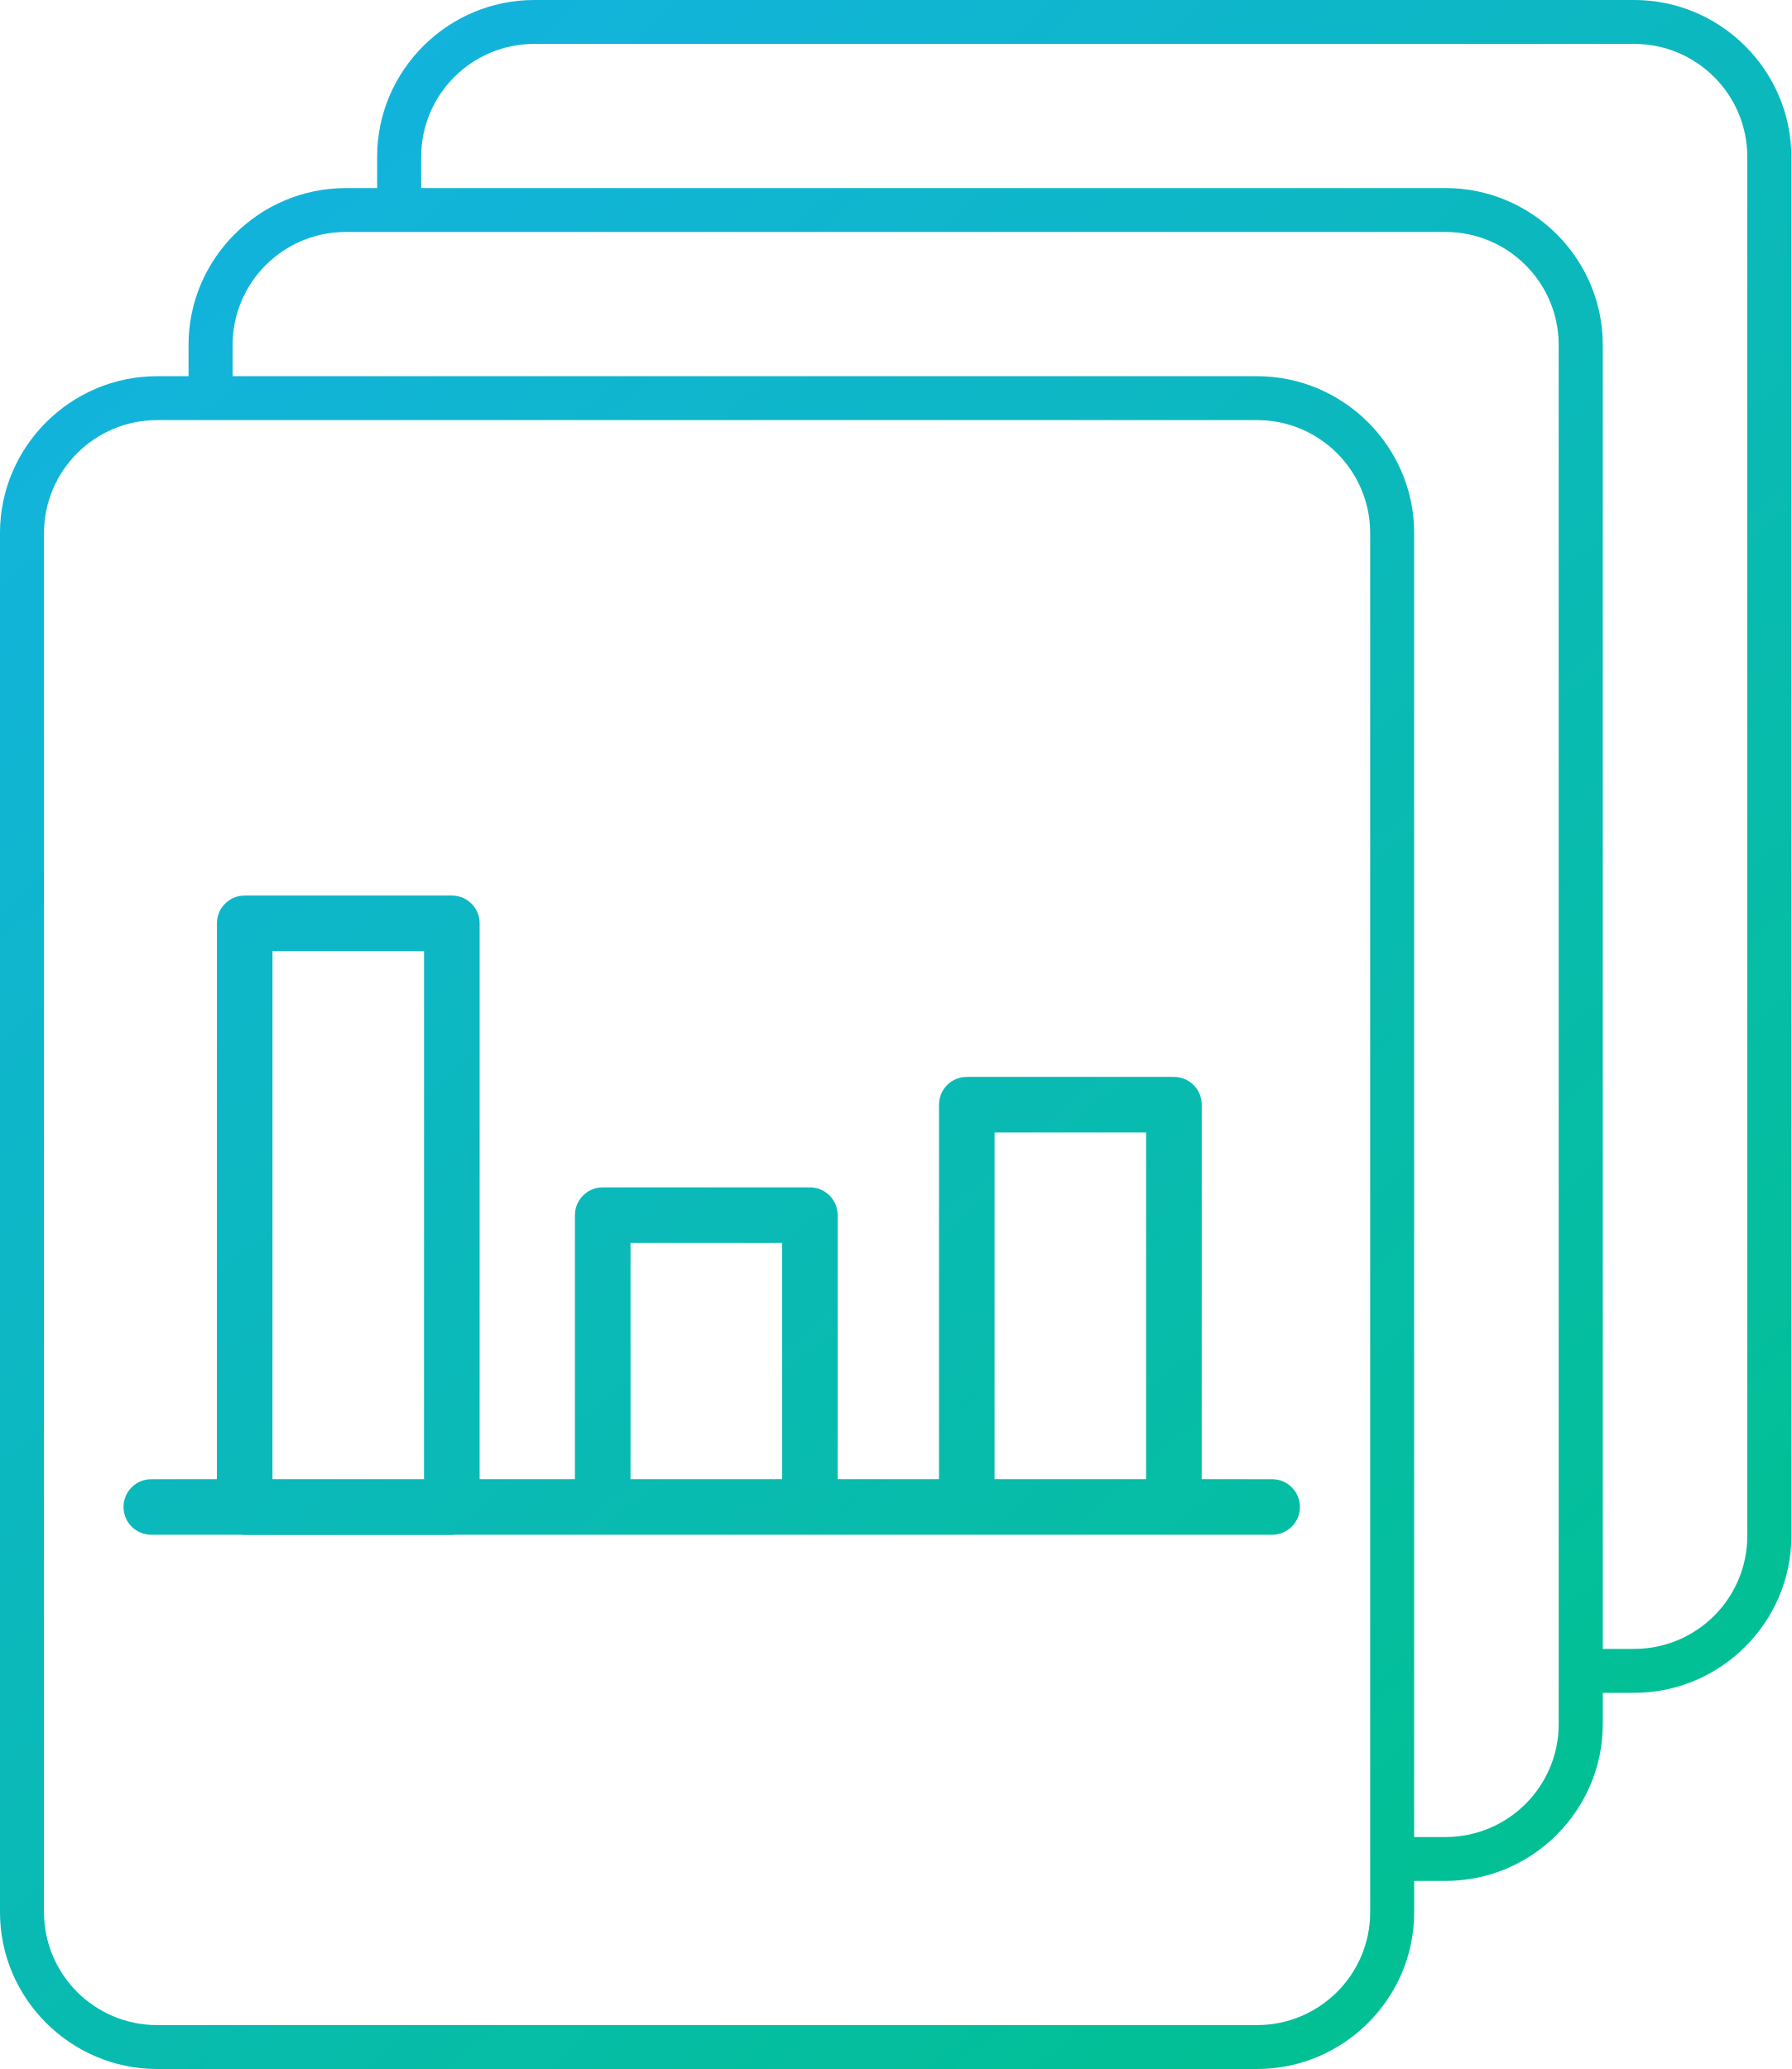
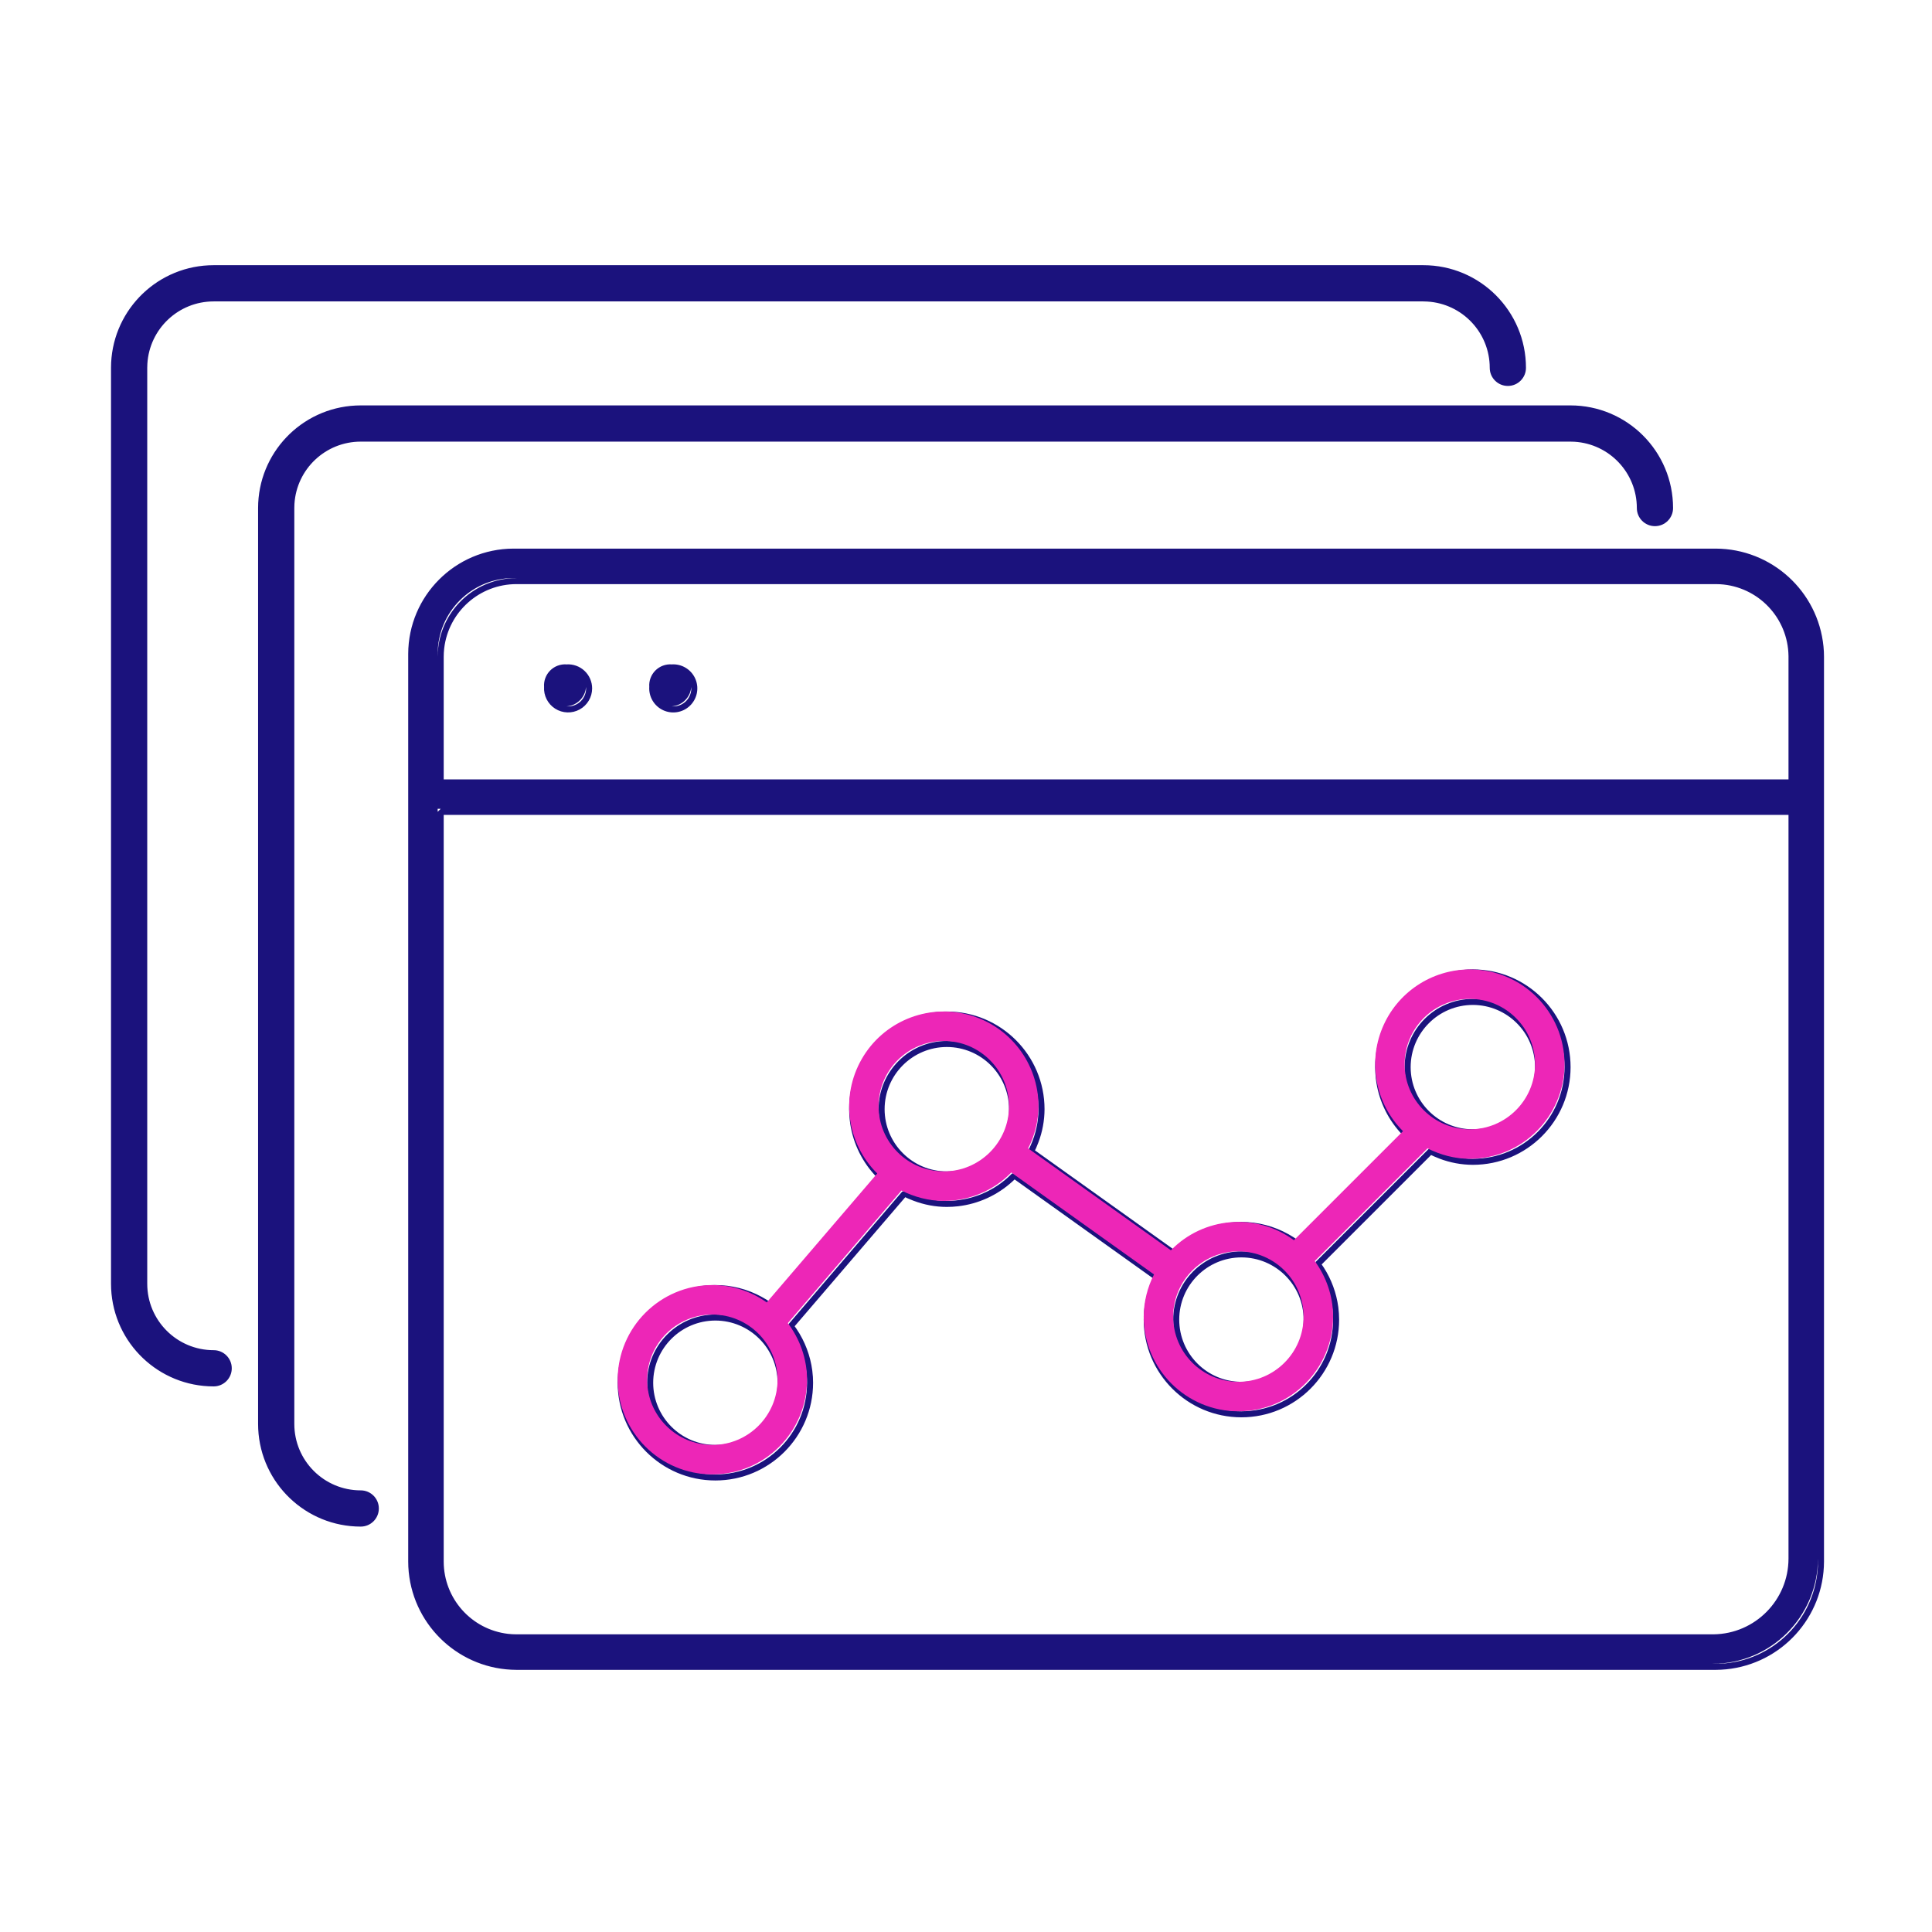
- <svg xmlns="http://www.w3.org/2000/svg" width="58" height="67">
-   <defs>
-     <linearGradient x1="12.531%" y1="0%" x2="87.469%" y2="100%" id="a">
-       <stop stop-color="#14B2E2" offset="0%" />
-       <stop stop-color="#00C18D" offset="100%" />
-     </linearGradient>
-   </defs>
-   <path d="M52.912 0C55.711 0 58 2.284 58 5.076v44.666c0 2.792-2.29 5.076-5.088 5.076h-1.017v1.015c0 2.793-2.29 5.076-5.088 5.076h-1.018v1.015C45.79 64.716 43.5 67 40.702 67H5.088C2.289 67 0 64.716 0 61.924V17.258c0-2.792 2.29-5.076 5.088-5.076h1.017v-1.015c0-2.793 2.29-5.076 5.088-5.076h1.018V5.076C12.21 2.284 14.5 0 17.298 0zm-12.21 13.604H5.088a3.663 3.663 0 00-3.663 3.654v44.666a3.662 3.662 0 003.663 3.654h35.614c2.02 0 3.662-1.64 3.662-3.654V17.258a3.663 3.663 0 00-3.662-3.654zm6.105-6.092H11.193a3.663 3.663 0 00-3.662 3.655v1.015H40.7c2.799 0 5.088 2.284 5.088 5.076v42.23h1.018c2.02 0 3.662-1.64 3.662-3.655V11.167a3.663 3.663 0 00-3.662-3.655zm6.105-6.09H17.298a3.662 3.662 0 00-3.662 3.654V6.09h33.171c2.798 0 5.088 2.283 5.088 5.076v42.23h1.017a3.664 3.664 0 003.663-3.655V5.076a3.662 3.662 0 00-3.663-3.654zM14.63 29a.9.9 0 01.9.9l-.001 17.999h3.086l.001-8.549a.9.9 0 01.787-.893l.113-.007h6.706a.9.9 0 01.9.9l-.001 8.549h3.282l.001-12.126a.9.9 0 01.787-.893l.113-.007h6.706a.9.9 0 01.9.9l-.001 12.126 2.279.001a.9.9 0 01.113 1.793l-.113.007-3.165-.001-.013.001h-6.706a.919.919 0 01-.014 0H14.743l-.113.007H7.924a.909.909 0 01-.113-.007H4.9a.9.9 0 01-.113-1.793L4.9 47.9l2.123-.001.001-17.999a.9.9 0 01.787-.893L7.924 29zm22.478 18.899l.001-11.226h-4.906l-.001 11.226h4.906zm-23.378-17.1H8.823l-.001 17.1h4.907l.001-17.1zm11.592 9.45h-4.907v7.65h4.907v-7.65z" fill="url(#a)" fill-rule="evenodd" />
+ <svg xmlns="http://www.w3.org/2000/svg" width="80" height="80" fill="none">
+   <path fill-rule="evenodd" clip-rule="evenodd" d="M63.187 15.231a4.25 4.25 0 00-4.25-4.25H8.847l-.206.005a4.25 4.25 0 00-4.044 4.245v37.927l.005.206a4.25 4.25 0 004.245 4.044.75.75 0 000-1.5 2.75 2.75 0 01-2.75-2.75V15.231l.005-.167a2.75 2.75 0 012.745-2.583h50.09l.168.006a2.75 2.75 0 012.582 2.744.75.75 0 101.5 0zm1.841 1.556a4.25 4.25 0 014.25 4.25.75.75 0 01-1.5 0 2.75 2.75 0 00-2.582-2.745l-.168-.005h-50.09a2.75 2.75 0 00-2.746 2.582l-.005.168v37.926a2.75 2.75 0 002.75 2.75.75.75 0 010 1.5 4.25 4.25 0 01-4.245-4.044l-.005-.206V21.037a4.25 4.25 0 014.045-4.245l.206-.005h50.09zm6.019 5.93a4.497 4.497 0 014.46 4.053l.016.215.005.213v37.465a4.496 4.496 0 01-4.053 4.46l-.215.016-.213.006H21.384a4.496 4.496 0 01-4.46-4.054l-.016-.215-.005-.213v-37.59a4.37 4.37 0 014.356-4.356h49.788zm-.125 46.178h.122l.207-.005a4.246 4.246 0 004.022-4.023l.005-.204V27.2v37.338a4.368 4.368 0 01-4.356 4.357zM18.248 33.491h-.125v.125l.125-.125zm55.81 25.011v6.035a3.14 3.14 0 01-3.102 3.137H21.384l-.174-.005-.175-.015a3.016 3.016 0 01-2.662-2.992v-30.92h55.685v24.761zm-9.024-14.315a4.046 4.046 0 10-8.092 0l.007.233.022.25c.099.83.45 1.6 1.004 2.217l.07.074-4.357 4.355-.112-.076-.22-.132a3.984 3.984 0 00-1.952-.511l-.234.007-.232.02a4.024 4.024 0 00-2.252 1.026l-.09.085-5.74-4.1.051-.106.09-.223a3.9 3.9 0 00.255-1.376 4.045 4.045 0 10-8.091 0l.007.233.02.23a4.02 4.02 0 001.016 2.245l.077.082-4.43 5.17-.103-.069-.216-.125a3.993 3.993 0 00-1.91-.485 4.046 4.046 0 104.046 4.046l-.007-.239-.026-.266a4.01 4.01 0 00-.65-1.721l-.08-.114 4.58-5.343.117.055.223.09c.448.17.91.257 1.381.257l.234-.007.232-.02a4.021 4.021 0 002.25-1.026l.09-.086 5.74 4.1-.05.107-.09.223a3.903 3.903 0 00-.254 1.375 4.046 4.046 0 108.092 0l-.009-.257-.024-.254a4.012 4.012 0 00-.605-1.65l-.085-.123 4.532-4.531.123.057.223.092a3.9 3.9 0 001.383.257 4.045 4.045 0 004.046-4.045zm-4.046-3.796a3.796 3.796 0 00-2.838 6.316l.159.168v.177l-4.517 4.516-.16.015-.195-.134a3.747 3.747 0 00-2.033-.602c-.952 0-1.847.353-2.537.977l-.169.161-.162.014-5.909-4.221-.04-.155.092-.198a3.7 3.7 0 00.323-1.495 3.795 3.795 0 10-6.624 2.528l.16.169.007.17-4.576 5.34-.164.022-.192-.127a3.749 3.749 0 00-1.991-.571 3.796 3.796 0 103.796 3.796c0-.743-.222-1.453-.629-2.069l-.142-.202.005-.156 4.706-5.49.149-.032.198.093c.484.213.987.325 1.501.325a3.77 3.77 0 002.536-.977l.168-.161.162-.015 5.91 4.222.041.155-.092.197a3.706 3.706 0 00-.323 1.495 3.796 3.796 0 107.592 0c0-.726-.21-1.42-.599-2.027l-.135-.199.012-.162 4.667-4.666.142-.025.199.094c.484.213.987.326 1.502.326a3.795 3.795 0 100-7.592zm-28.54 16.866a2.83 2.83 0 00-2.826-2.826 2.829 2.829 0 00-2.825 2.826 2.827 2.827 0 002.825 2.825 2.828 2.828 0 002.826-2.825zm-2.826-2.576a2.579 2.579 0 00-2.575 2.576 2.577 2.577 0 002.575 2.575 2.578 2.578 0 002.576-2.575 2.58 2.58 0 00-2.576-2.576zm24.608-.039a2.83 2.83 0 00-2.826-2.826 2.829 2.829 0 00-2.825 2.826 2.829 2.829 0 002.825 2.826 2.83 2.83 0 002.826-2.826zm-2.826-2.576a2.579 2.579 0 00-2.575 2.576 2.579 2.579 0 002.575 2.576 2.58 2.58 0 002.576-2.576 2.579 2.579 0 00-2.576-2.576zm-9.372-6.136a2.829 2.829 0 00-2.826-2.826 2.829 2.829 0 00-2.826 2.826 2.829 2.829 0 002.826 2.826 2.829 2.829 0 002.826-2.826zm-2.826-2.576a2.579 2.579 0 00-2.576 2.576 2.579 2.579 0 002.576 2.576 2.579 2.579 0 002.576-2.576 2.579 2.579 0 00-2.576-2.576zm24.607.834a2.829 2.829 0 00-2.825-2.826 2.83 2.83 0 00-2.826 2.826 2.828 2.828 0 002.826 2.824 2.827 2.827 0 002.825-2.824zm-2.825-2.576a2.58 2.58 0 00-2.576 2.576 2.578 2.578 0 002.576 2.574 2.577 2.577 0 002.575-2.574 2.579 2.579 0 00-2.575-2.576zM21.384 23.937h-.125a3.14 3.14 0 00-3.136 3.136v5.199-5.077l.005-.182a3.265 3.265 0 013.072-3.07l.184-.006zm49.663.25H21.384a3.015 3.015 0 00-2.991 2.662l-.015.175-.005.174v5.074h55.685v-5.105a3.016 3.016 0 00-2.834-2.975l-.177-.005zm-46.528 4.318a.996.996 0 00-1.06-.994.871.871 0 00-.93.93.996.996 0 101.99.065zm-.252-.06a.871.871 0 01-.804.804.747.747 0 00.804-.804zm3.613-.936a.996.996 0 11-.995.932.871.871 0 01.93-.93.986.986 0 01.065-.002zm.743.936a.872.872 0 01-.804.804.747.747 0 00.804-.804z" fill="#1B127D" />
+   <path fill-rule="evenodd" clip-rule="evenodd" d="M60.863 40.142a3.921 3.921 0 00-2.768 6.697l-4.517 4.516a3.89 3.89 0 00-5.094.418l-5.91-4.221a3.887 3.887 0 00.428-1.746 3.92 3.92 0 10-6.677 2.785l-4.576 5.34a3.883 3.883 0 00-2.252-.72 3.92 3.92 0 103.92 3.922c0-.885-.302-1.691-.795-2.346l4.706-5.49c.53.266 1.12.43 1.753.43a3.9 3.9 0 002.794-1.176l5.91 4.221a3.893 3.893 0 00-.427 1.746 3.92 3.92 0 107.842 0c0-.863-.287-1.652-.758-2.3l4.667-4.666c.53.266 1.12.431 1.754.431a3.92 3.92 0 100-7.841zm-31.366 19.69c-1.49 0-2.7-1.21-2.7-2.7s1.21-2.7 2.7-2.7a2.704 2.704 0 012.7 2.7c0 1.49-1.212 2.7-2.7 2.7zm6.883-14.027c0 1.49 1.212 2.7 2.7 2.7 1.49 0 2.701-1.21 2.701-2.7 0-1.489-1.21-2.7-2.7-2.7a2.703 2.703 0 00-2.701 2.7zm14.899 11.413c-1.49 0-2.7-1.211-2.7-2.7a2.704 2.704 0 012.7-2.702 2.704 2.704 0 012.7 2.701 2.703 2.703 0 01-2.7 2.701zm6.883-13.155c0 1.488 1.212 2.7 2.701 2.7 1.49 0 2.7-1.211 2.7-2.7a2.704 2.704 0 00-2.7-2.701 2.704 2.704 0 00-2.7 2.7z" fill="#ED26B7" />
</svg>
